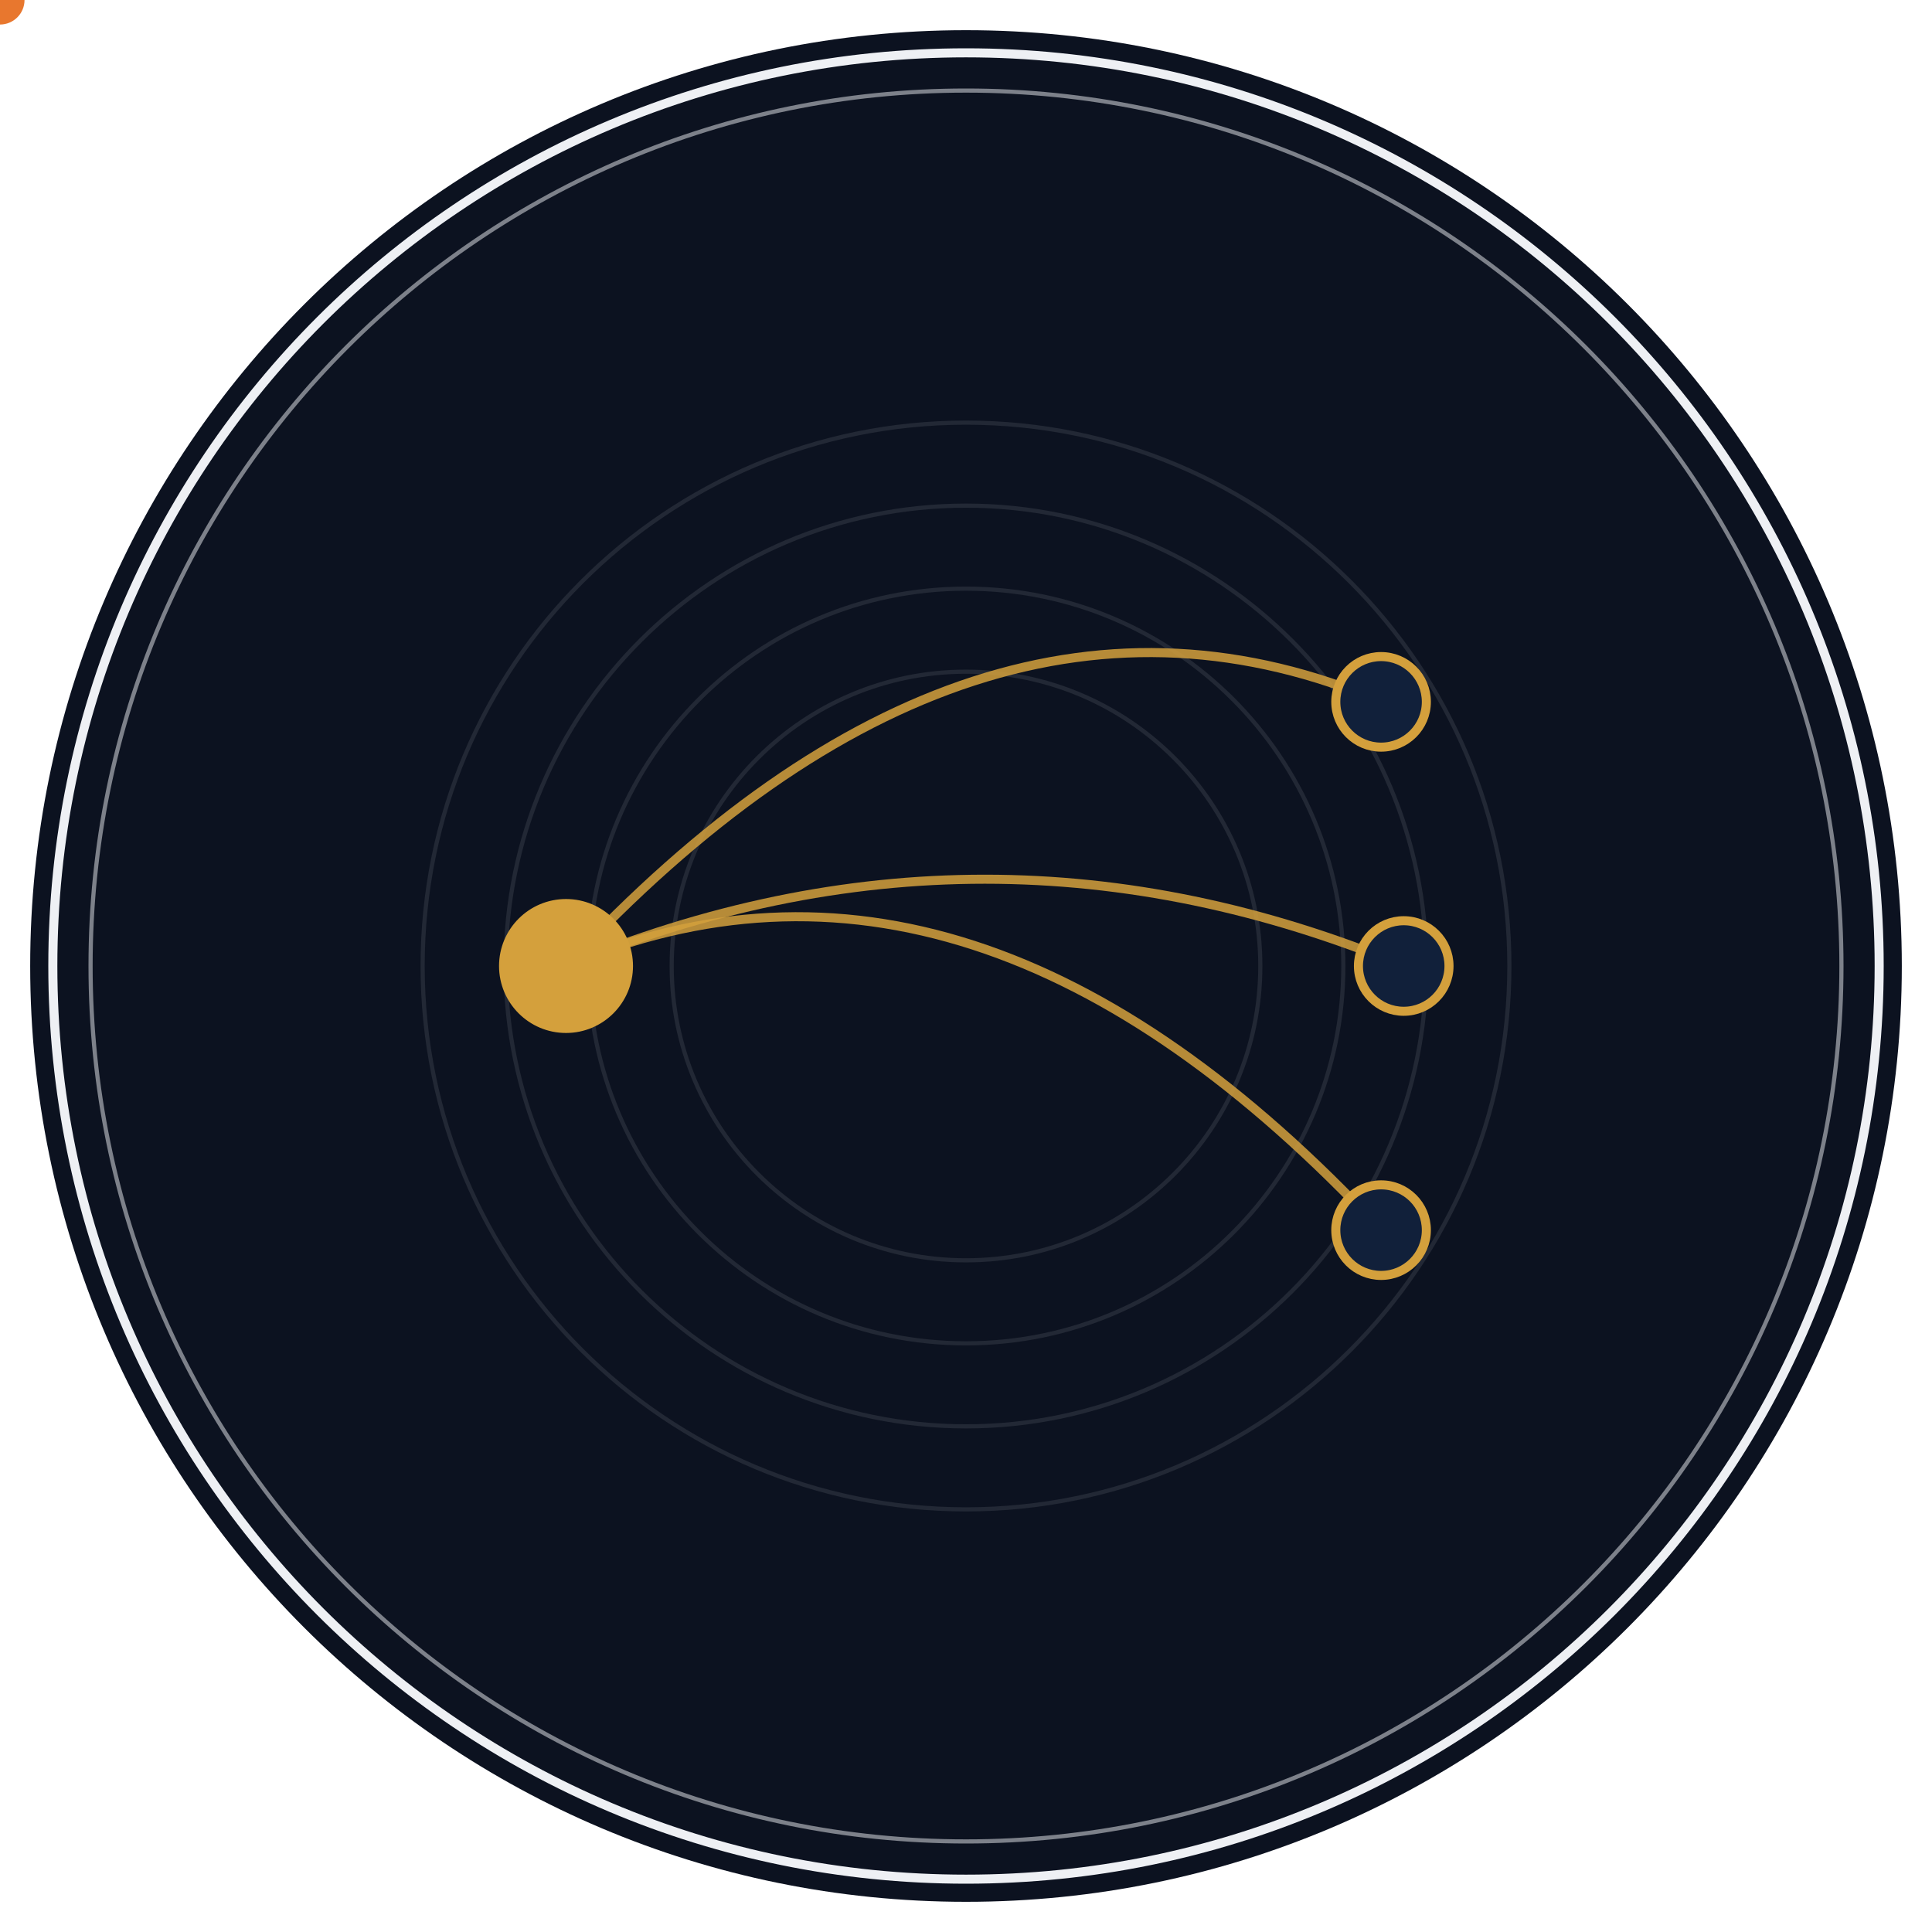
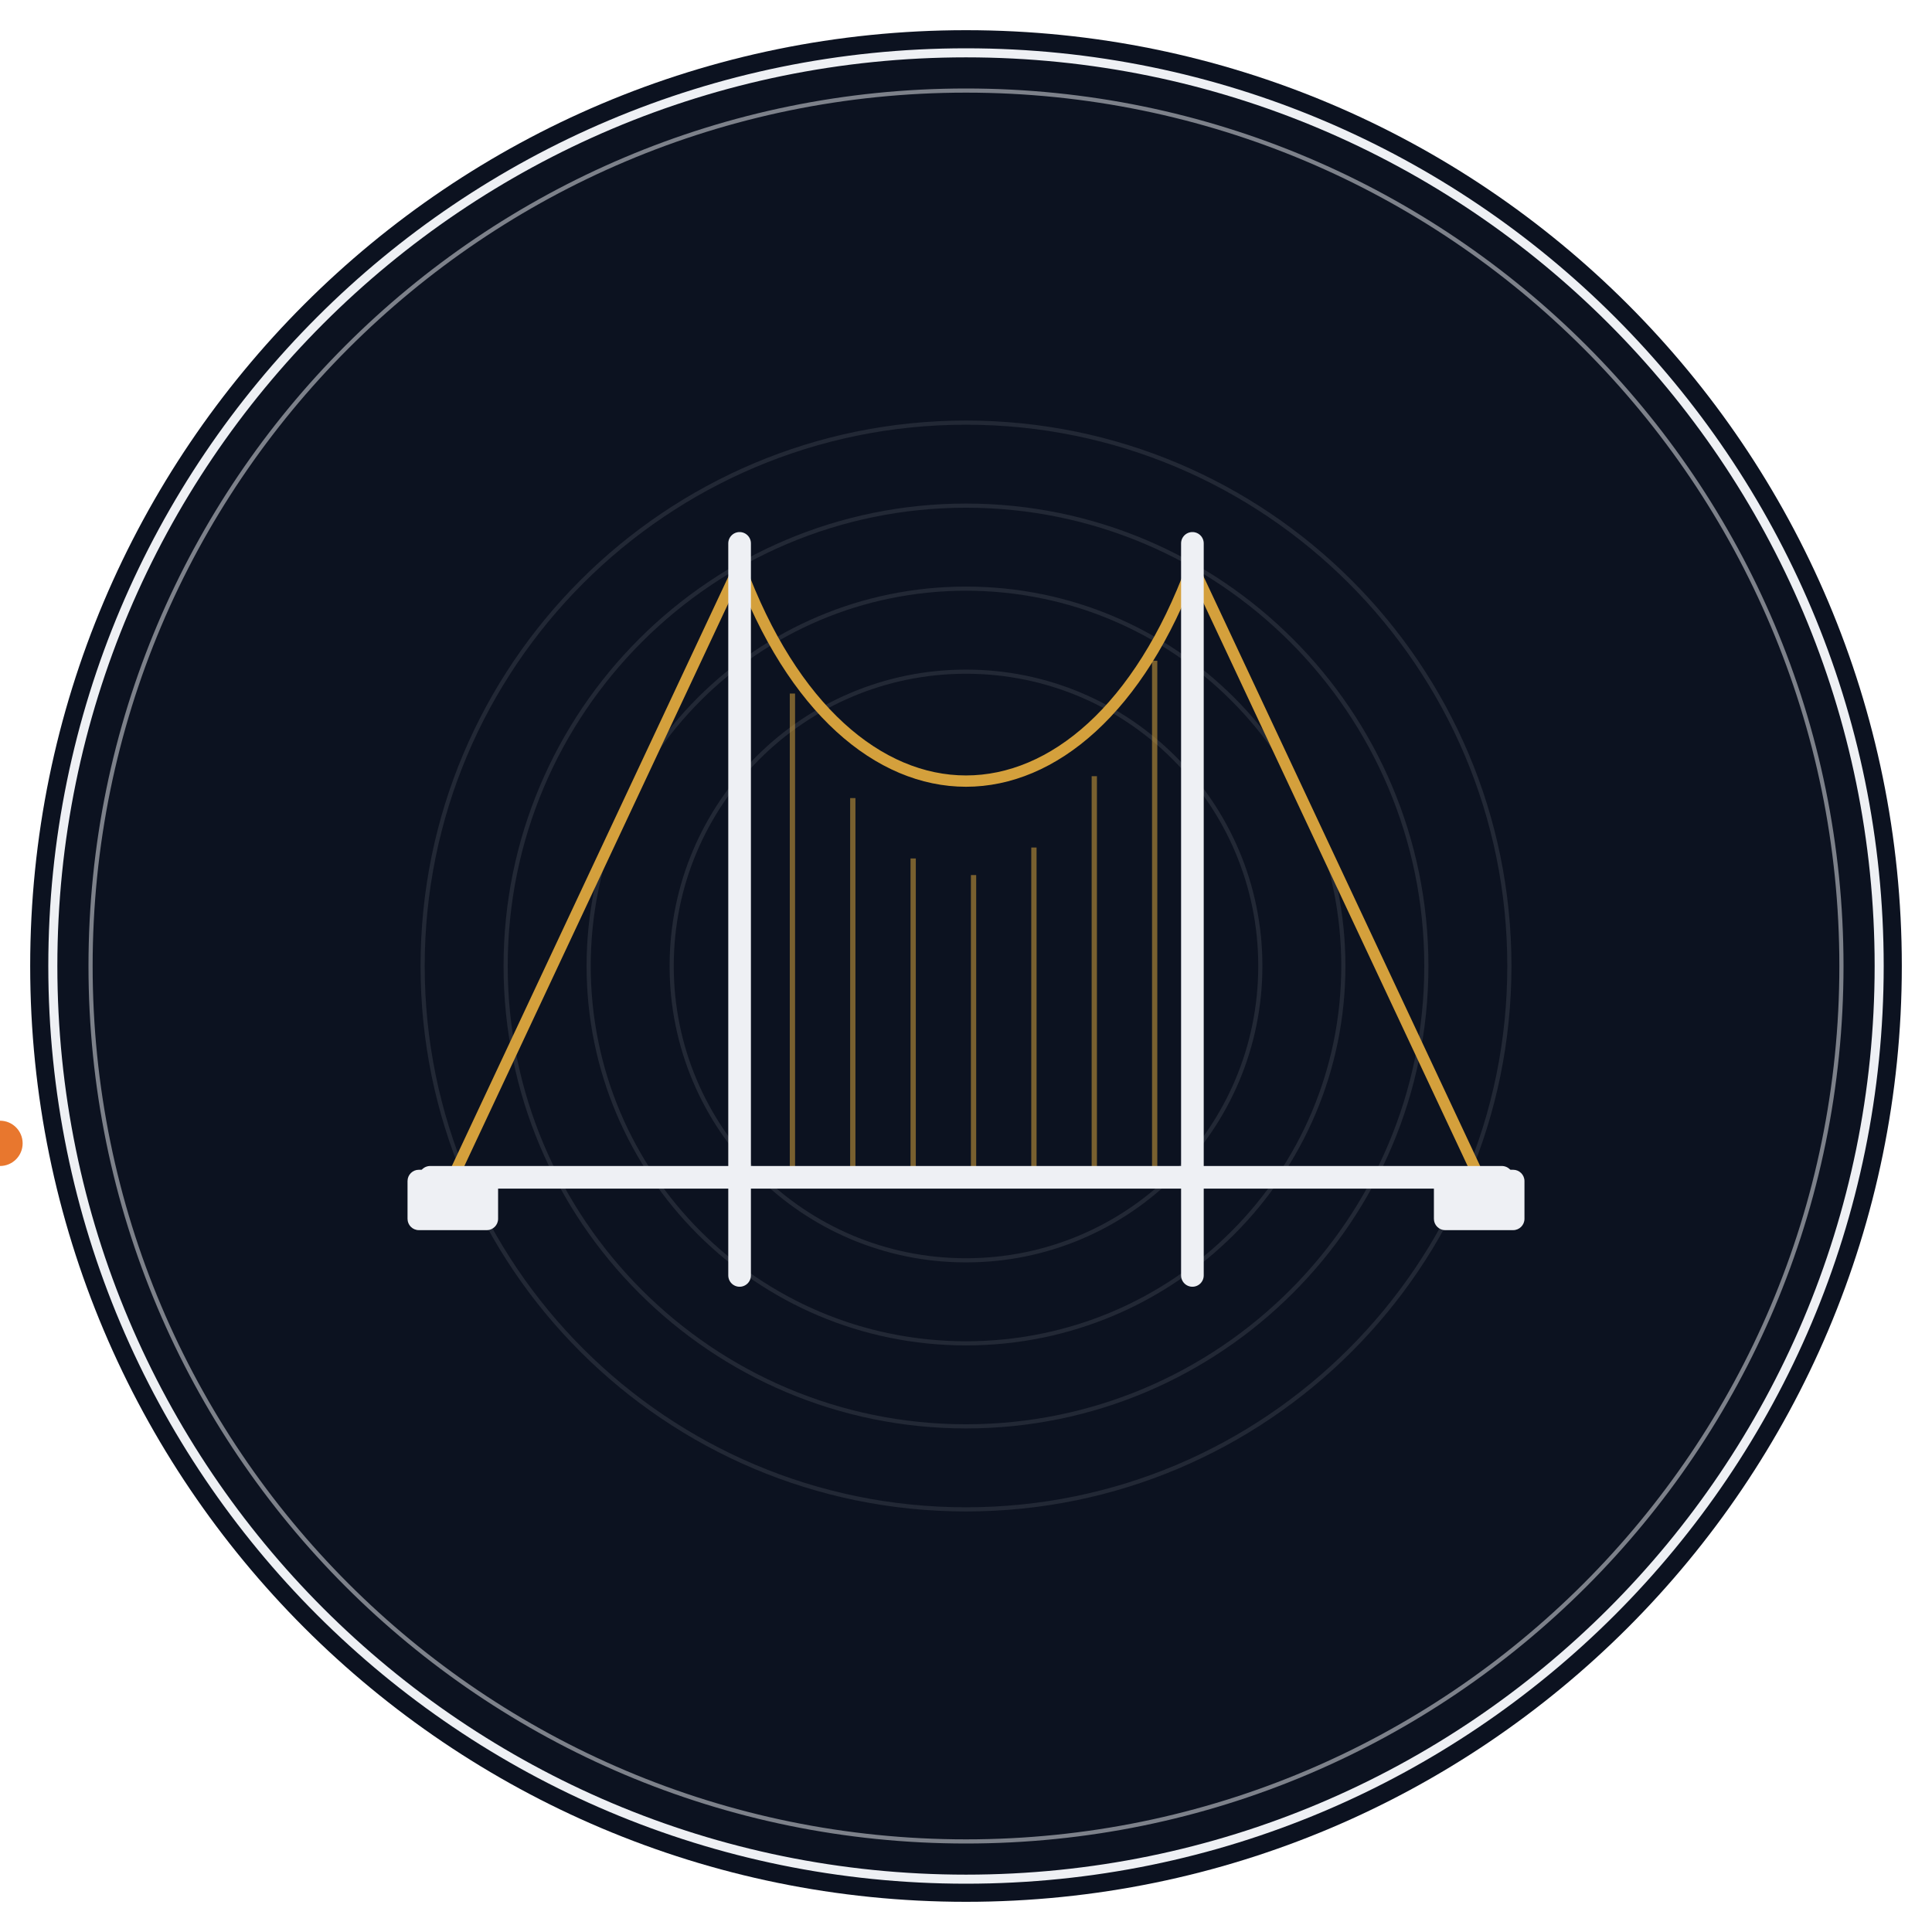
- <svg xmlns="http://www.w3.org/2000/svg" width="512" height="512" viewBox="0 0 512 512" role="img" aria-label="cli-bridge — one side bridged to a council">
+ <svg xmlns="http://www.w3.org/2000/svg" width="512" height="512" viewBox="0 0 512 512" role="img" aria-label="cli-bridge">
  <circle cx="256" cy="256" r="248" fill="#0c1220" />
  <g>
    <circle cx="256" cy="256" r="78" fill="none" stroke="#eef0f4" stroke-width="1.1" opacity="0.10" />
    <circle cx="256" cy="256" r="100" fill="none" stroke="#eef0f4" stroke-width="1.1" opacity="0.10" />
    <circle cx="256" cy="256" r="122" fill="none" stroke="#eef0f4" stroke-width="1.1" opacity="0.10" />
    <circle cx="256" cy="256" r="144" fill="none" stroke="#eef0f4" stroke-width="1.1" opacity="0.10" />
    <animateTransform attributeName="transform" type="rotate" from="0 256 256" to="360 256 256" dur="160s" repeatCount="indefinite" />
  </g>
  <circle cx="256" cy="256" r="242" fill="none" stroke="#eef0f4" stroke-width="2.4" />
  <circle cx="256" cy="256" r="232" fill="none" stroke="#eef0f4" stroke-width="1.1" opacity="0.5" />
-   <path d="M150,256 Q258.0,140 366,186" fill="none" stroke="#d4a03c" stroke-width="2.4" opacity="0.85" />
-   <path d="M150,256 Q261.0,210 372,256" fill="none" stroke="#d4a03c" stroke-width="2.4" opacity="0.85" />
-   <path d="M150,256 Q258.0,210 366,326" fill="none" stroke="#d4a03c" stroke-width="2.4" opacity="0.85" />
-   <circle cx="150" cy="256" r="17" fill="#d4a03c" />
-   <circle cx="150" cy="256" r="17" fill="none" stroke="#d4a03c" stroke-width="1.5">
-     <animate attributeName="r" values="17;26;17" dur="3s" repeatCount="indefinite" />
-     <animate attributeName="opacity" values="0.6;0;0.6" dur="3s" repeatCount="indefinite" />
-   </circle>
-   <circle cx="366" cy="186" r="12" fill="#11203a" stroke="#d4a03c" stroke-width="2.4">
-     <animate attributeName="opacity" values="0.45;1;0.45" dur="2.4s" begin="0.0s" repeatCount="indefinite" />
-   </circle>
-   <circle cx="372" cy="256" r="12" fill="#11203a" stroke="#d4a03c" stroke-width="2.4">
-     <animate attributeName="opacity" values="0.45;1;0.45" dur="2.4s" begin="0.4s" repeatCount="indefinite" />
-   </circle>
-   <circle cx="366" cy="326" r="12" fill="#11203a" stroke="#d4a03c" stroke-width="2.4">
-     <animate attributeName="opacity" values="0.45;1;0.45" dur="2.4s" begin="0.8s" repeatCount="indefinite" />
-   </circle>
-   <circle r="6.5" fill="#e8772e">
-     <animateMotion dur="2.2s" repeatCount="indefinite" keyPoints="0;1" keyTimes="0;1" path="M150,256 Q261.0,210 372,256" />
-     <animate attributeName="opacity" values="0;1;1;1;0" dur="2.2s" repeatCount="indefinite" />
+   <line x1="210" y1="183.8" x2="210" y2="312" stroke="#d4a03c" stroke-width="1.4" opacity="0.55" />
+   <line x1="226" y1="211.5" x2="226" y2="312" stroke="#d4a03c" stroke-width="1.4" opacity="0.55" />
+   <line x1="242" y1="227.5" x2="242" y2="312" stroke="#d4a03c" stroke-width="1.4" opacity="0.55" />
+   <line x1="258" y1="231.9" x2="258" y2="312" stroke="#d4a03c" stroke-width="1.4" opacity="0.55" />
+   <line x1="274" y1="224.6" x2="274" y2="312" stroke="#d4a03c" stroke-width="1.4" opacity="0.55" />
+   <line x1="290" y1="205.7" x2="290" y2="312" stroke="#d4a03c" stroke-width="1.4" opacity="0.55" />
+   <line x1="306" y1="175.1" x2="306" y2="312" stroke="#d4a03c" stroke-width="1.4" opacity="0.55" />
+   <path d="M120,312 L196,150 C224,226 288,226 316,150 L392,312" fill="none" stroke="#d4a03c" stroke-width="3" stroke-linecap="round" />
+   <line x1="196" y1="144" x2="196" y2="338" stroke="#eef0f4" stroke-width="6" stroke-linecap="round" />
+   <line x1="316" y1="144" x2="316" y2="338" stroke="#eef0f4" stroke-width="6" stroke-linecap="round" />
+   <line x1="114" y1="312" x2="398" y2="312" stroke="#eef0f4" stroke-width="6" stroke-linecap="round" />
+   <rect x="108" y="310" width="24" height="16" rx="3" fill="#eef0f4" />
+   <rect x="380" y="310" width="24" height="16" rx="3" fill="#eef0f4" />
+   <circle r="6" cy="303" fill="#e8772e">
+     <animate attributeName="cx" values="120;392" dur="2.8s" repeatCount="indefinite" />
+     <animate attributeName="opacity" values="0;1;1;1;0" dur="2.8s" repeatCount="indefinite" />
  </circle>
</svg>
